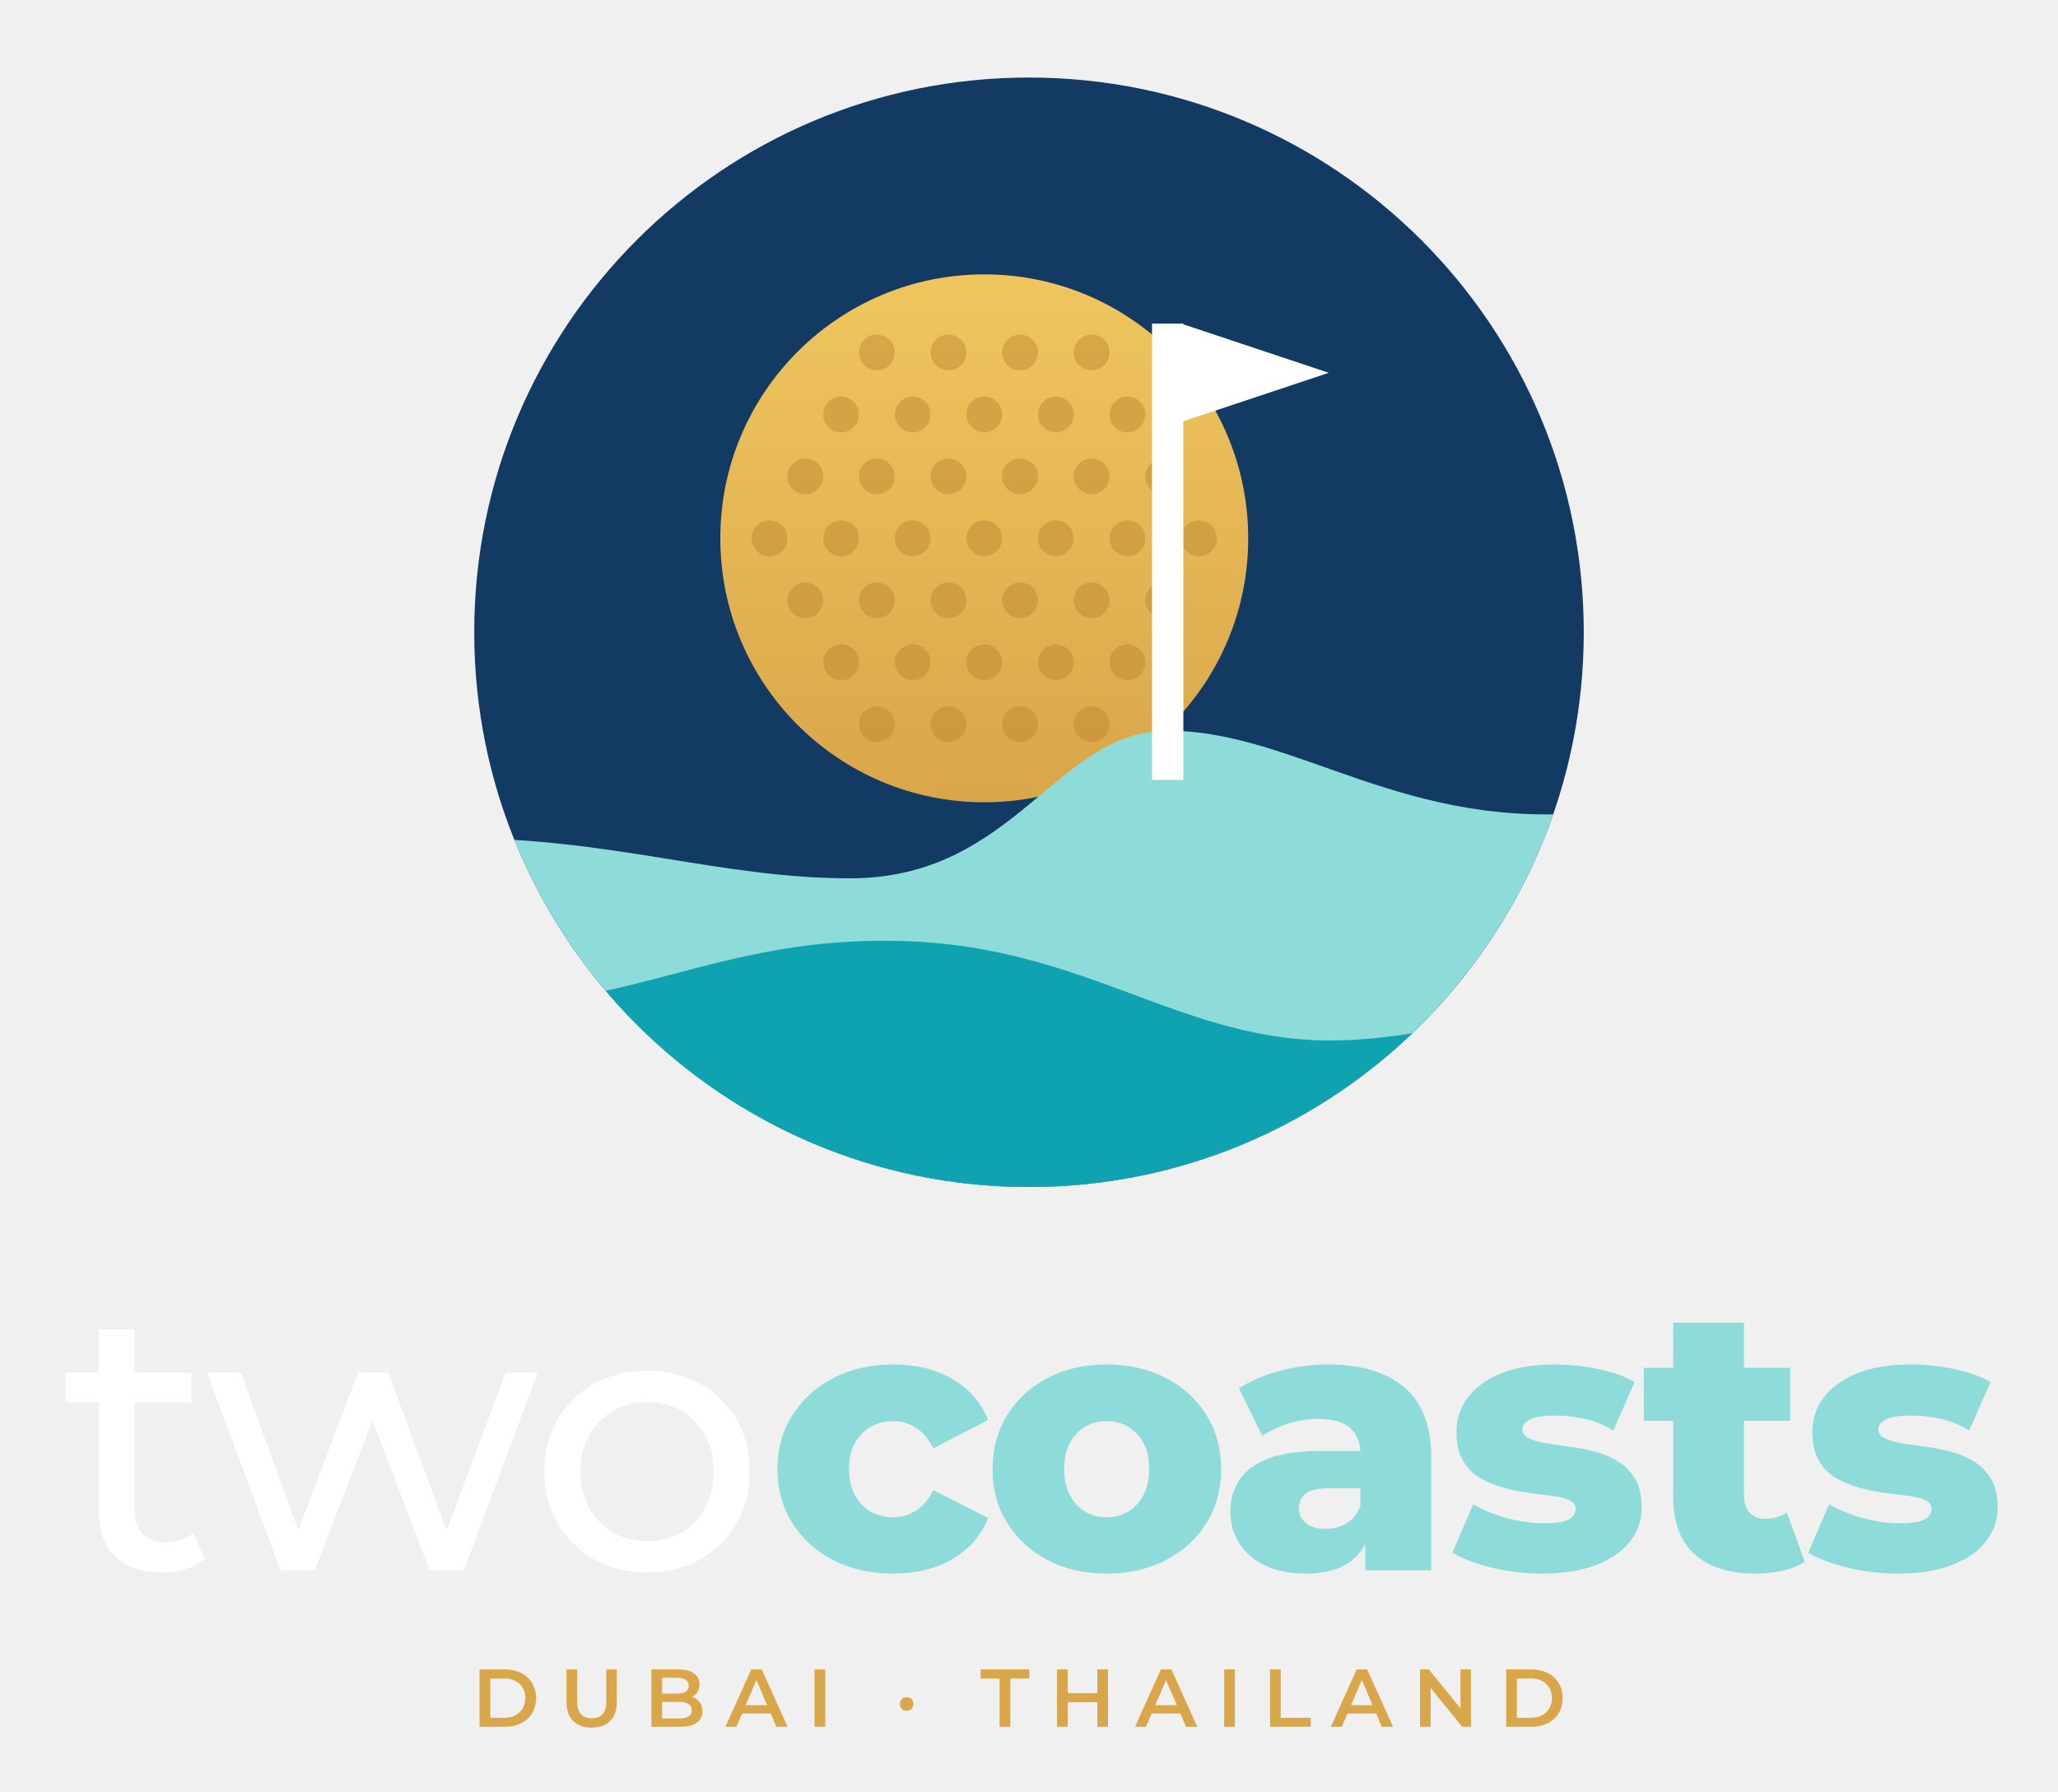
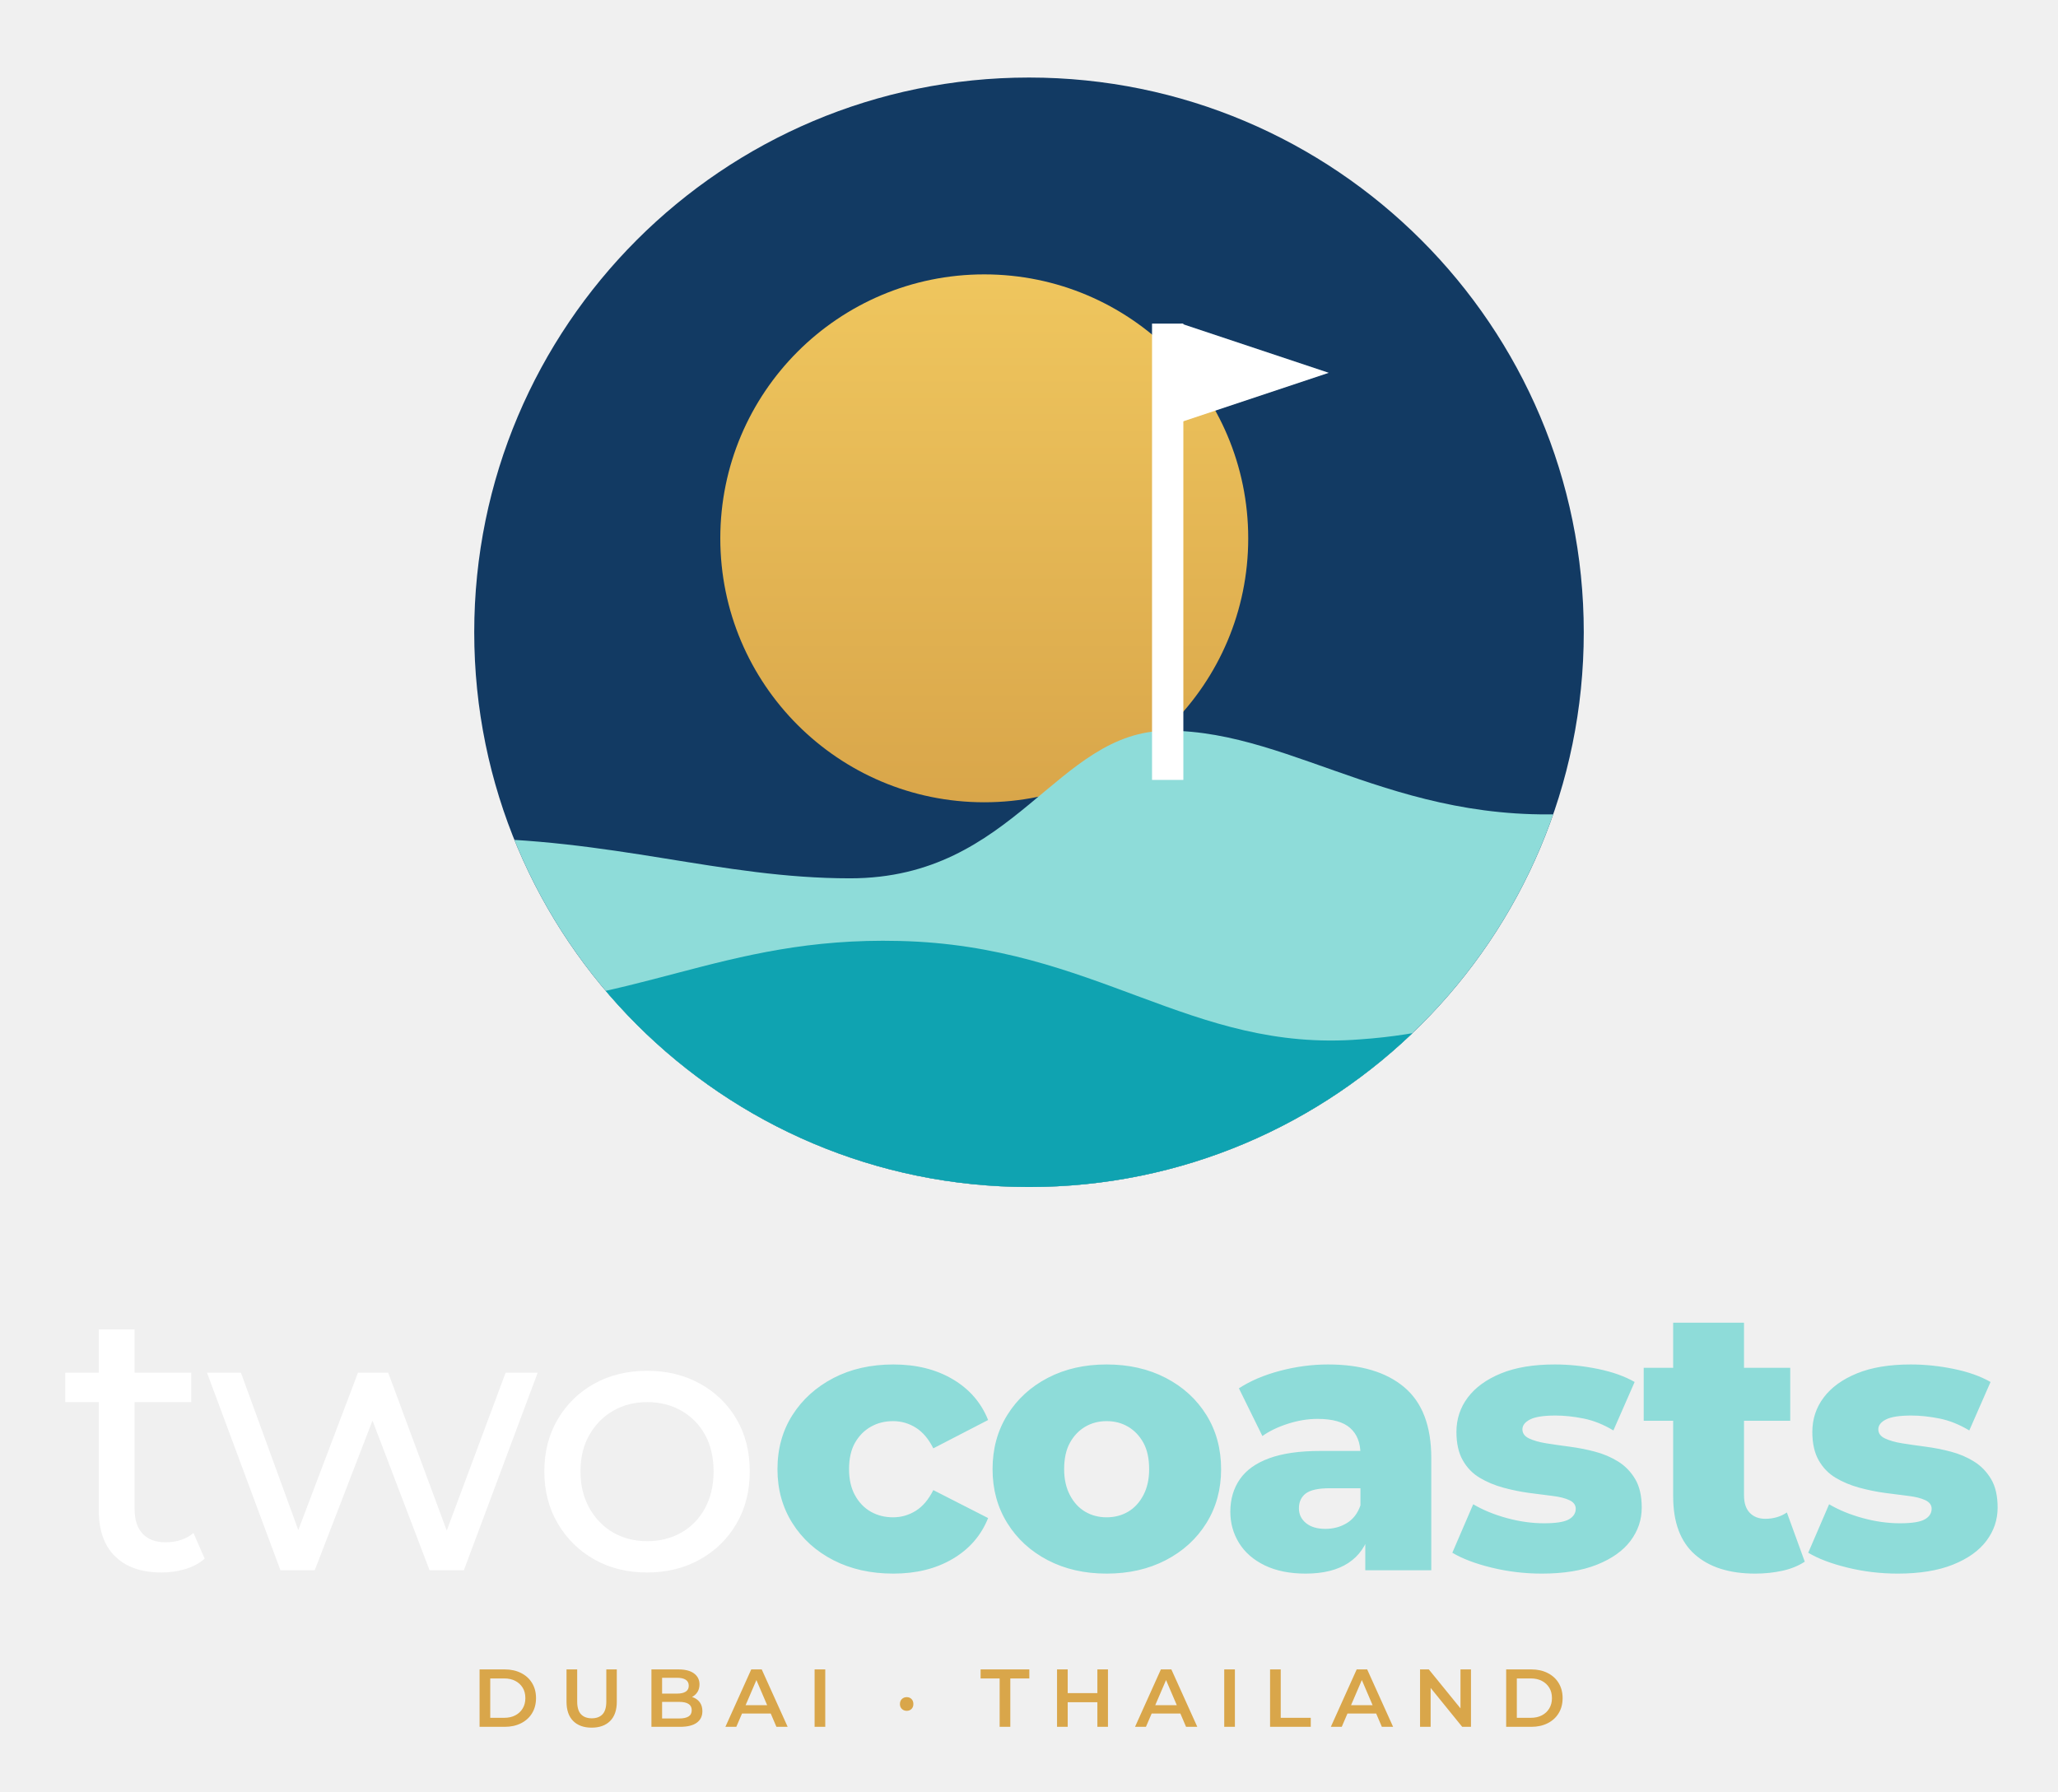
<svg xmlns="http://www.w3.org/2000/svg" viewBox="0 0 828 721" width="828" height="721" role="img" aria-labelledby="t">
  <g transform="translate(183.6 24) scale(0.9)">
    <defs>
      <linearGradient id="logo-primary-reverse-sm-sun" x1="0" y1="0" x2="0" y2="1">
        <stop offset="0" stop-color="#EFC65E" />
        <stop offset="1" stop-color="#D9A64A" />
      </linearGradient>
      <clipPath id="logo-primary-reverse-sm-badge">
        <circle cx="256" cy="256" r="248" />
      </clipPath>
    </defs>
    <g clip-path="url(#logo-primary-reverse-sm-badge)">
      <circle cx="256" cy="256" r="248" fill="#123A63" />
      <circle cx="236" cy="214" r="118" fill="url(#logo-primary-reverse-sm-sun)" />
-       <g fill="#B8862E" opacity="0.45">
-         <circle cx="188.0" cy="130.9" r="8" />
-         <circle cx="220.0" cy="130.9" r="8" />
-         <circle cx="252.0" cy="130.9" r="8" />
-         <circle cx="284.0" cy="130.9" r="8" />
-         <circle cx="172.0" cy="158.6" r="8" />
-         <circle cx="204.0" cy="158.6" r="8" />
-         <circle cx="236.0" cy="158.6" r="8" />
-         <circle cx="268.0" cy="158.6" r="8" />
-         <circle cx="300.0" cy="158.6" r="8" />
-         <circle cx="156.0" cy="186.3" r="8" />
-         <circle cx="188.0" cy="186.3" r="8" />
-         <circle cx="220.0" cy="186.3" r="8" />
-         <circle cx="252.0" cy="186.3" r="8" />
-         <circle cx="284.0" cy="186.3" r="8" />
-         <circle cx="316.0" cy="186.3" r="8" />
-         <circle cx="140.0" cy="214.0" r="8" />
-         <circle cx="172.0" cy="214.0" r="8" />
-         <circle cx="204.0" cy="214.0" r="8" />
-         <circle cx="236.0" cy="214.0" r="8" />
-         <circle cx="268.0" cy="214.0" r="8" />
-         <circle cx="300.0" cy="214.0" r="8" />
-         <circle cx="332.0" cy="214.0" r="8" />
-         <circle cx="156.0" cy="241.7" r="8" />
-         <circle cx="188.0" cy="241.7" r="8" />
-         <circle cx="220.0" cy="241.7" r="8" />
-         <circle cx="252.0" cy="241.7" r="8" />
-         <circle cx="284.0" cy="241.7" r="8" />
-         <circle cx="316.0" cy="241.7" r="8" />
-         <circle cx="172.0" cy="269.4" r="8" />
-         <circle cx="204.0" cy="269.4" r="8" />
-         <circle cx="236.0" cy="269.4" r="8" />
-         <circle cx="268.0" cy="269.4" r="8" />
-         <circle cx="300.0" cy="269.4" r="8" />
-         <circle cx="188.0" cy="297.1" r="8" />
-         <circle cx="220.0" cy="297.1" r="8" />
-         <circle cx="252.0" cy="297.1" r="8" />
-         <circle cx="284.0" cy="297.1" r="8" />
-       </g>
      <path d="M0 348 C70 348 118 366 176 366 C250 366 268 300 318 300 C376 300 424 346 512 336 V512 H0 Z" fill="#8EDCD9" />
      <path d="M0 424 C80 424 118 392 198 394 C286 396 328 444 404 438 C462 434 490 412 512 408 V512 H0 Z" fill="#0FA3B1" />
      <path d="M311 118 H325 V322 H311 Z" fill="#FFFFFF" />
      <path d="M324 118 L390 140 L324 162 Z" fill="#FFFFFF" />
    </g>
  </g>
  <g transform="translate(24.0 514.8)">
    <path id="logo-primary-reverse-s-two" d="M40.95 117.90Q28.95 117.90 22.35 111.45Q15.75 105.00 15.75 93.00L15.75 20.10L30.15 20.10L30.15 92.40Q30.15 98.85 33.38 102.30Q36.60 105.75 42.60 105.75Q49.35 105.75 53.85 102.00L58.35 112.35Q55.05 115.20 50.48 116.55Q45.90 117.90 40.95 117.90ZM2.25 49.35L2.25 37.50L52.95 37.50L52.95 49.35ZM88.83 117.00L59.28 37.50L72.93 37.50L99.18 109.50L92.73 109.50L120.03 37.50L132.18 37.50L158.88 109.50L152.58 109.50L179.43 37.50L192.33 37.50L162.63 117.00L148.83 117.00L123.78 51.30L127.98 51.30L102.63 117.00ZM236.40 117.90Q224.40 117.90 215.10 112.65Q205.80 107.40 200.40 98.17Q195.00 88.95 195.00 77.25Q195.00 65.40 200.40 56.25Q205.80 47.10 215.10 41.92Q224.40 36.75 236.40 36.75Q248.25 36.75 257.62 41.92Q267.00 47.10 272.32 56.18Q277.65 65.25 277.65 77.25Q277.65 89.10 272.32 98.25Q267.00 107.40 257.62 112.65Q248.25 117.90 236.40 117.90ZM236.40 105.30Q244.05 105.30 250.12 101.85Q256.20 98.40 259.65 92.03Q263.10 85.65 263.10 77.25Q263.10 68.70 259.65 62.48Q256.20 56.25 250.12 52.80Q244.05 49.35 236.40 49.35Q228.75 49.35 222.75 52.80Q216.75 56.25 213.15 62.48Q209.55 68.70 209.55 77.25Q209.55 85.65 213.15 92.03Q216.75 98.40 222.75 101.85Q228.75 105.30 236.40 105.30Z" fill="#FFFFFF" />
    <path id="logo-primary-reverse-s-coasts" d="M335.45 118.35Q321.80 118.35 311.30 112.95Q300.80 107.55 294.80 98.03Q288.80 88.50 288.80 76.35Q288.80 64.05 294.80 54.60Q300.80 45.15 311.30 39.67Q321.80 34.20 335.45 34.20Q349.25 34.20 359.30 40.13Q369.35 46.05 373.55 56.55L351.50 67.95Q348.65 62.25 344.45 59.63Q340.25 57.00 335.30 57.00Q330.35 57.00 326.37 59.25Q322.40 61.50 320.00 65.70Q317.60 69.90 317.60 76.35Q317.60 82.50 320.00 86.85Q322.40 91.20 326.37 93.45Q330.35 95.70 335.30 95.70Q340.25 95.70 344.45 93.08Q348.65 90.45 351.50 84.75L373.55 96.00Q369.35 106.50 359.30 112.42Q349.25 118.35 335.45 118.35ZM421.24 118.35Q407.89 118.35 397.54 112.95Q387.19 107.55 381.27 98.03Q375.34 88.50 375.34 76.35Q375.34 64.05 381.27 54.53Q387.19 45.00 397.54 39.60Q407.89 34.20 421.24 34.20Q434.59 34.20 445.02 39.60Q455.44 45.00 461.37 54.53Q467.29 64.05 467.29 76.35Q467.29 88.50 461.37 98.03Q455.44 107.55 445.02 112.95Q434.59 118.35 421.24 118.35ZM421.24 95.70Q426.04 95.70 429.87 93.45Q433.69 91.20 436.02 86.78Q438.34 82.35 438.34 76.35Q438.34 69.90 436.02 65.70Q433.69 61.50 429.87 59.25Q426.04 57.00 421.24 57.00Q416.44 57.00 412.62 59.25Q408.79 61.50 406.47 65.70Q404.14 69.90 404.14 76.35Q404.14 82.35 406.47 86.78Q408.79 91.20 412.62 93.45Q416.44 95.70 421.24 95.70ZM525.30 117.00L525.30 101.85L523.35 98.10L523.35 70.20Q523.35 63.45 519.22 59.77Q515.10 56.10 506.10 56.10Q500.25 56.10 494.17 58.05Q488.10 60.00 483.90 63.00L474.45 43.80Q481.35 39.30 491.02 36.75Q500.70 34.20 510.30 34.20Q530.10 34.20 540.97 43.35Q551.85 52.50 551.85 71.85L551.85 117.00ZM501.30 118.35Q491.70 118.35 484.87 115.05Q478.05 111.75 474.52 106.05Q471.00 100.35 471.00 93.45Q471.00 85.95 474.82 80.40Q478.65 74.85 486.67 71.93Q494.70 69.00 507.15 69.00L526.35 69.00L526.35 84.00L511.05 84.00Q504.15 84.00 501.37 86.10Q498.60 88.20 498.60 92.10Q498.60 95.70 501.45 98.03Q504.30 100.35 509.25 100.35Q514.05 100.35 517.87 98.03Q521.70 95.70 523.35 90.90L527.25 101.40Q525.00 109.80 518.47 114.08Q511.95 118.35 501.30 118.35ZM596.32 118.35Q585.97 118.35 576.15 115.95Q566.32 113.55 560.32 109.95L568.72 90.45Q574.57 93.90 582.22 96.00Q589.87 98.10 597.22 98.10Q604.42 98.10 607.20 96.53Q609.97 94.95 609.97 92.25Q609.97 90.00 607.42 88.80Q604.87 87.60 600.52 87.08Q596.17 86.55 591.15 85.88Q586.12 85.20 580.87 83.78Q575.62 82.35 571.35 79.80Q567.07 77.25 564.52 72.75Q561.97 68.25 561.97 61.35Q561.97 53.55 566.55 47.48Q571.12 41.40 579.90 37.80Q588.67 34.20 601.57 34.20Q610.12 34.20 618.90 36.00Q627.67 37.80 633.67 41.25L625.12 60.75Q619.12 57.15 613.12 55.95Q607.12 54.75 601.87 54.75Q594.67 54.75 591.60 56.33Q588.52 57.90 588.52 60.30Q588.52 62.70 591.22 63.98Q593.92 65.25 598.12 65.93Q602.32 66.60 607.50 67.28Q612.67 67.95 617.77 69.30Q622.87 70.65 627.07 73.28Q631.27 75.90 633.90 80.33Q636.52 84.75 636.52 91.80Q636.52 99.15 632.02 105.15Q627.52 111.15 618.52 114.75Q609.52 118.35 596.32 118.35ZM682.17 118.35Q666.57 118.35 657.87 110.63Q649.17 102.90 649.17 87.30L649.17 17.40L677.67 17.40L677.67 86.85Q677.67 91.50 680.00 93.90Q682.32 96.30 686.22 96.30Q691.17 96.30 694.92 93.75L702.12 113.55Q698.22 116.10 693.05 117.22Q687.87 118.35 682.17 118.35ZM637.32 56.85L637.32 35.55L696.27 35.55L696.27 56.85ZM739.51 118.35Q729.16 118.35 719.34 115.95Q709.51 113.55 703.51 109.95L711.91 90.45Q717.76 93.90 725.41 96.00Q733.06 98.10 740.41 98.10Q747.61 98.10 750.39 96.53Q753.16 94.95 753.16 92.25Q753.16 90.00 750.61 88.80Q748.06 87.60 743.71 87.08Q739.36 86.55 734.34 85.88Q729.31 85.20 724.06 83.78Q718.81 82.35 714.54 79.80Q710.26 77.25 707.71 72.75Q705.16 68.25 705.16 61.35Q705.16 53.55 709.74 47.48Q714.31 41.40 723.09 37.80Q731.86 34.20 744.76 34.20Q753.31 34.20 762.09 36.00Q770.86 37.80 776.86 41.25L768.31 60.75Q762.31 57.15 756.31 55.95Q750.31 54.75 745.06 54.75Q737.86 54.75 734.79 56.33Q731.71 57.90 731.71 60.30Q731.71 62.70 734.41 63.98Q737.11 65.25 741.31 65.93Q745.51 66.60 750.69 67.28Q755.86 67.95 760.96 69.30Q766.06 70.65 770.26 73.28Q774.46 75.90 777.09 80.33Q779.71 84.75 779.71 91.80Q779.71 99.15 775.21 105.15Q770.71 111.15 761.71 114.75Q752.71 118.35 739.51 118.35Z" fill="#8EDCD9" />
    <path id="logo-primary-reverse-s-tagline" d="M168.95 180.00L168.95 156.90L179.08 156.90Q182.78 156.90 185.63 158.34Q188.49 159.77 190.07 162.38Q191.66 164.99 191.66 168.45Q191.66 171.91 190.07 174.52Q188.49 177.13 185.63 178.56Q182.78 180.00 179.08 180.00ZM173.24 176.37L178.82 176.37Q181.43 176.37 183.32 175.38Q185.22 174.39 186.29 172.61Q187.37 170.83 187.37 168.45Q187.37 166.01 186.29 164.26Q185.22 162.51 183.32 161.52Q181.43 160.53 178.82 160.53L173.24 160.53ZM214.03 180.33Q209.31 180.33 206.62 177.66Q203.93 174.98 203.93 169.90L203.93 156.90L208.22 156.90L208.22 169.77Q208.22 173.33 209.76 174.95Q211.29 176.57 214.10 176.57Q216.90 176.57 218.42 174.95Q219.94 173.33 219.94 169.77L219.94 156.90L224.16 156.90L224.16 169.90Q224.16 174.98 221.47 177.66Q218.78 180.33 214.03 180.33ZM238.09 180.00L238.09 156.90L248.95 156.90Q253.08 156.90 255.25 158.53Q257.43 160.17 257.43 162.91Q257.43 164.75 256.57 166.06Q255.72 167.36 254.28 168.07Q252.85 168.78 251.16 168.78L251.76 167.59Q253.70 167.59 255.25 168.30Q256.81 169.01 257.70 170.36Q258.59 171.72 258.59 173.73Q258.59 176.70 256.33 178.35Q254.07 180.00 249.61 180.00ZM242.38 176.63L249.35 176.63Q251.72 176.63 253.01 175.84Q254.30 175.05 254.30 173.30Q254.30 171.59 253.01 170.78Q251.72 169.97 249.35 169.97L242.05 169.97L242.05 166.63L248.46 166.63Q250.67 166.63 251.89 165.84Q253.11 165.05 253.11 163.47Q253.11 161.85 251.89 161.06Q250.67 160.27 248.46 160.27L242.38 160.27ZM267.85 180.00L278.25 156.90L282.47 156.90L292.90 180.00L288.38 180.00L279.47 159.18L281.19 159.18L272.24 180.00ZM272.64 174.65L273.83 171.29L286.27 171.29L287.42 174.65ZM303.74 180.00L303.74 156.90L308.03 156.90L308.03 180.00ZM340.81 173.56Q339.66 173.56 338.86 172.81Q338.07 172.05 338.07 170.83Q338.07 169.57 338.86 168.81Q339.66 168.05 340.81 168.05Q341.97 168.05 342.73 168.81Q343.48 169.57 343.48 170.83Q343.48 172.05 342.73 172.81Q341.97 173.56 340.81 173.56ZM378.19 180.00L378.19 160.53L370.53 160.53L370.53 156.90L390.13 156.90L390.13 160.53L382.48 160.53L382.48 180.00ZM417.51 180.00L417.51 156.90L421.77 156.90L421.77 180.00ZM401.28 180.00L401.28 156.90L405.57 156.90L405.57 180.00ZM405.24 170.10L405.24 166.44L417.84 166.44L417.84 170.10ZM432.66 180.00L443.06 156.90L447.28 156.90L457.71 180.00L453.19 180.00L444.28 159.18L446.00 159.18L437.05 180.00ZM437.45 174.65L438.64 171.29L451.08 171.29L452.23 174.65ZM468.55 180.00L468.55 156.90L472.84 156.90L472.84 180.00ZM486.99 180.00L486.99 156.90L491.28 156.90L491.28 176.37L503.36 176.37L503.36 180.00ZM511.44 180.00L521.84 156.90L526.06 156.90L536.49 180.00L531.97 180.00L523.06 159.18L524.77 159.18L515.83 180.00ZM516.23 174.65L517.41 171.29L529.86 171.29L531.01 174.65ZM547.33 180.00L547.33 156.90L550.86 156.90L565.35 174.72L563.60 174.72L563.60 156.90L567.82 156.90L567.82 180.00L564.29 180.00L549.84 162.18L551.59 162.18L551.59 180.00ZM581.98 180.00L581.98 156.90L592.11 156.90Q595.81 156.90 598.66 158.34Q601.52 159.77 603.10 162.38Q604.69 164.99 604.69 168.45Q604.69 171.91 603.10 174.52Q601.52 177.13 598.66 178.56Q595.81 180.00 592.11 180.00ZM586.27 176.37L591.85 176.37Q594.46 176.37 596.35 175.38Q598.25 174.39 599.32 172.61Q600.40 170.83 600.40 168.45Q600.40 166.01 599.32 164.26Q598.25 162.51 596.35 161.52Q594.46 160.53 591.85 160.53L586.27 160.53Z" fill="#D9A64A" />
  </g>
</svg>
